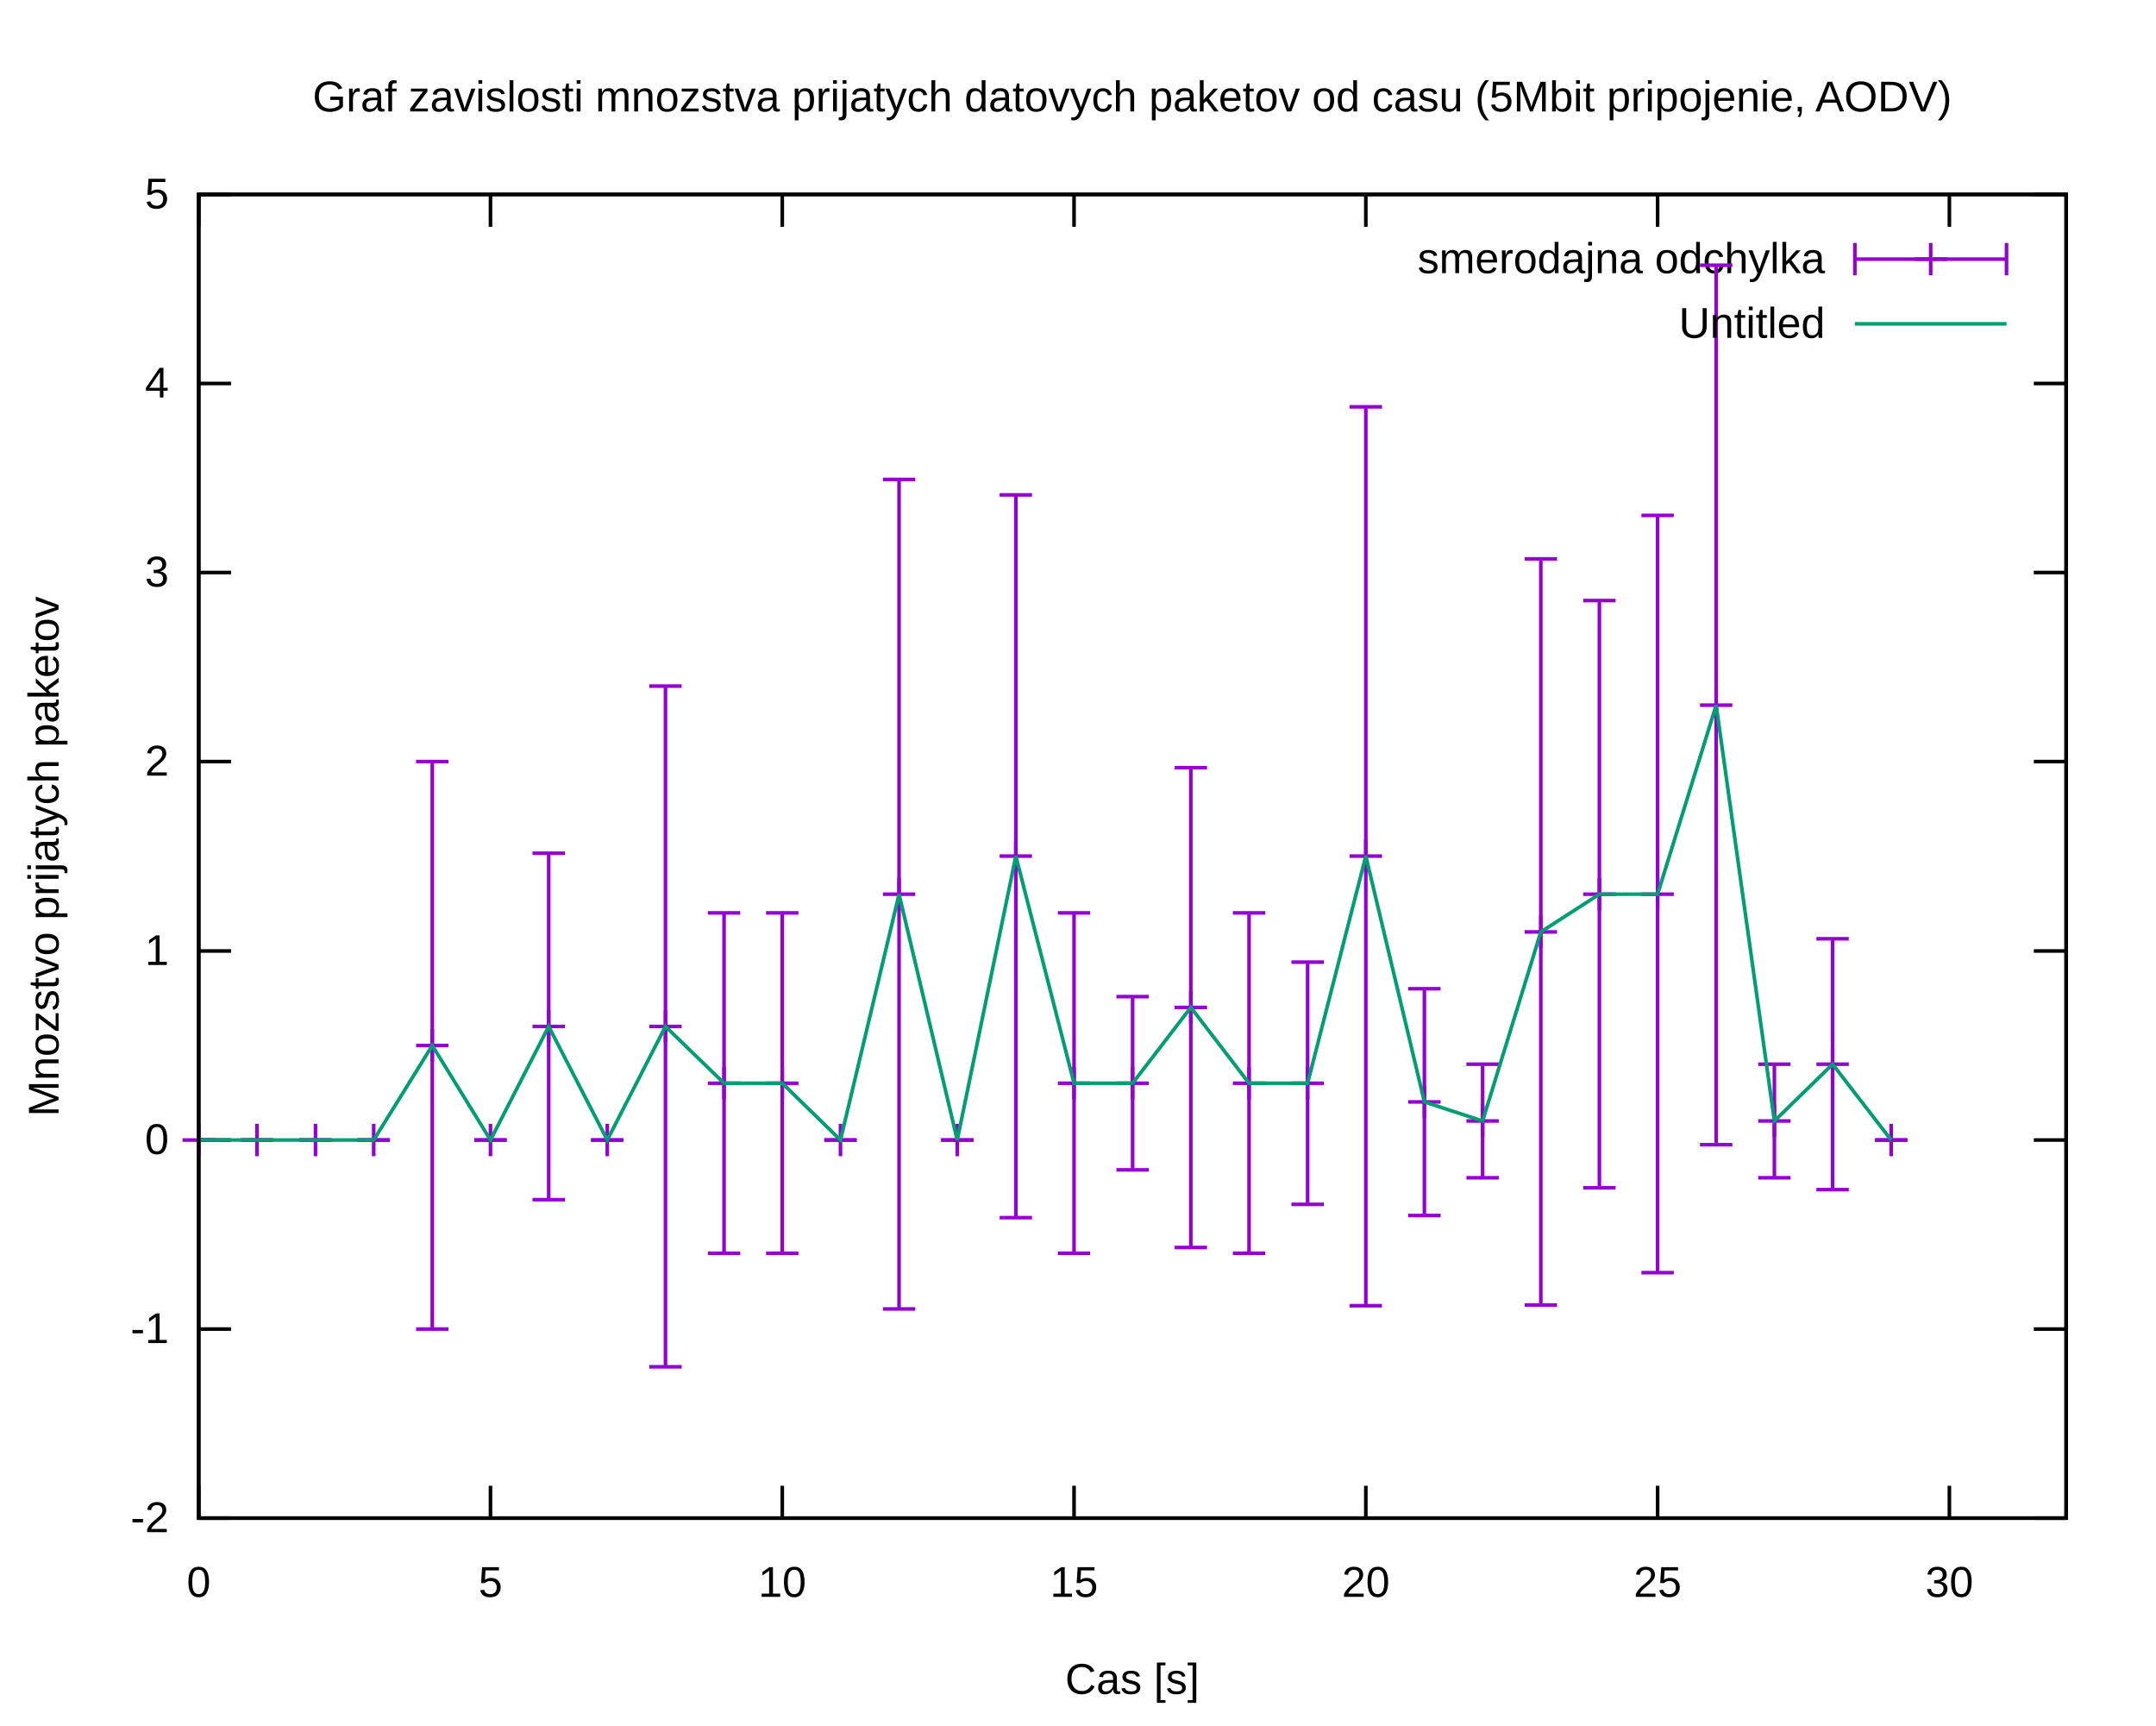
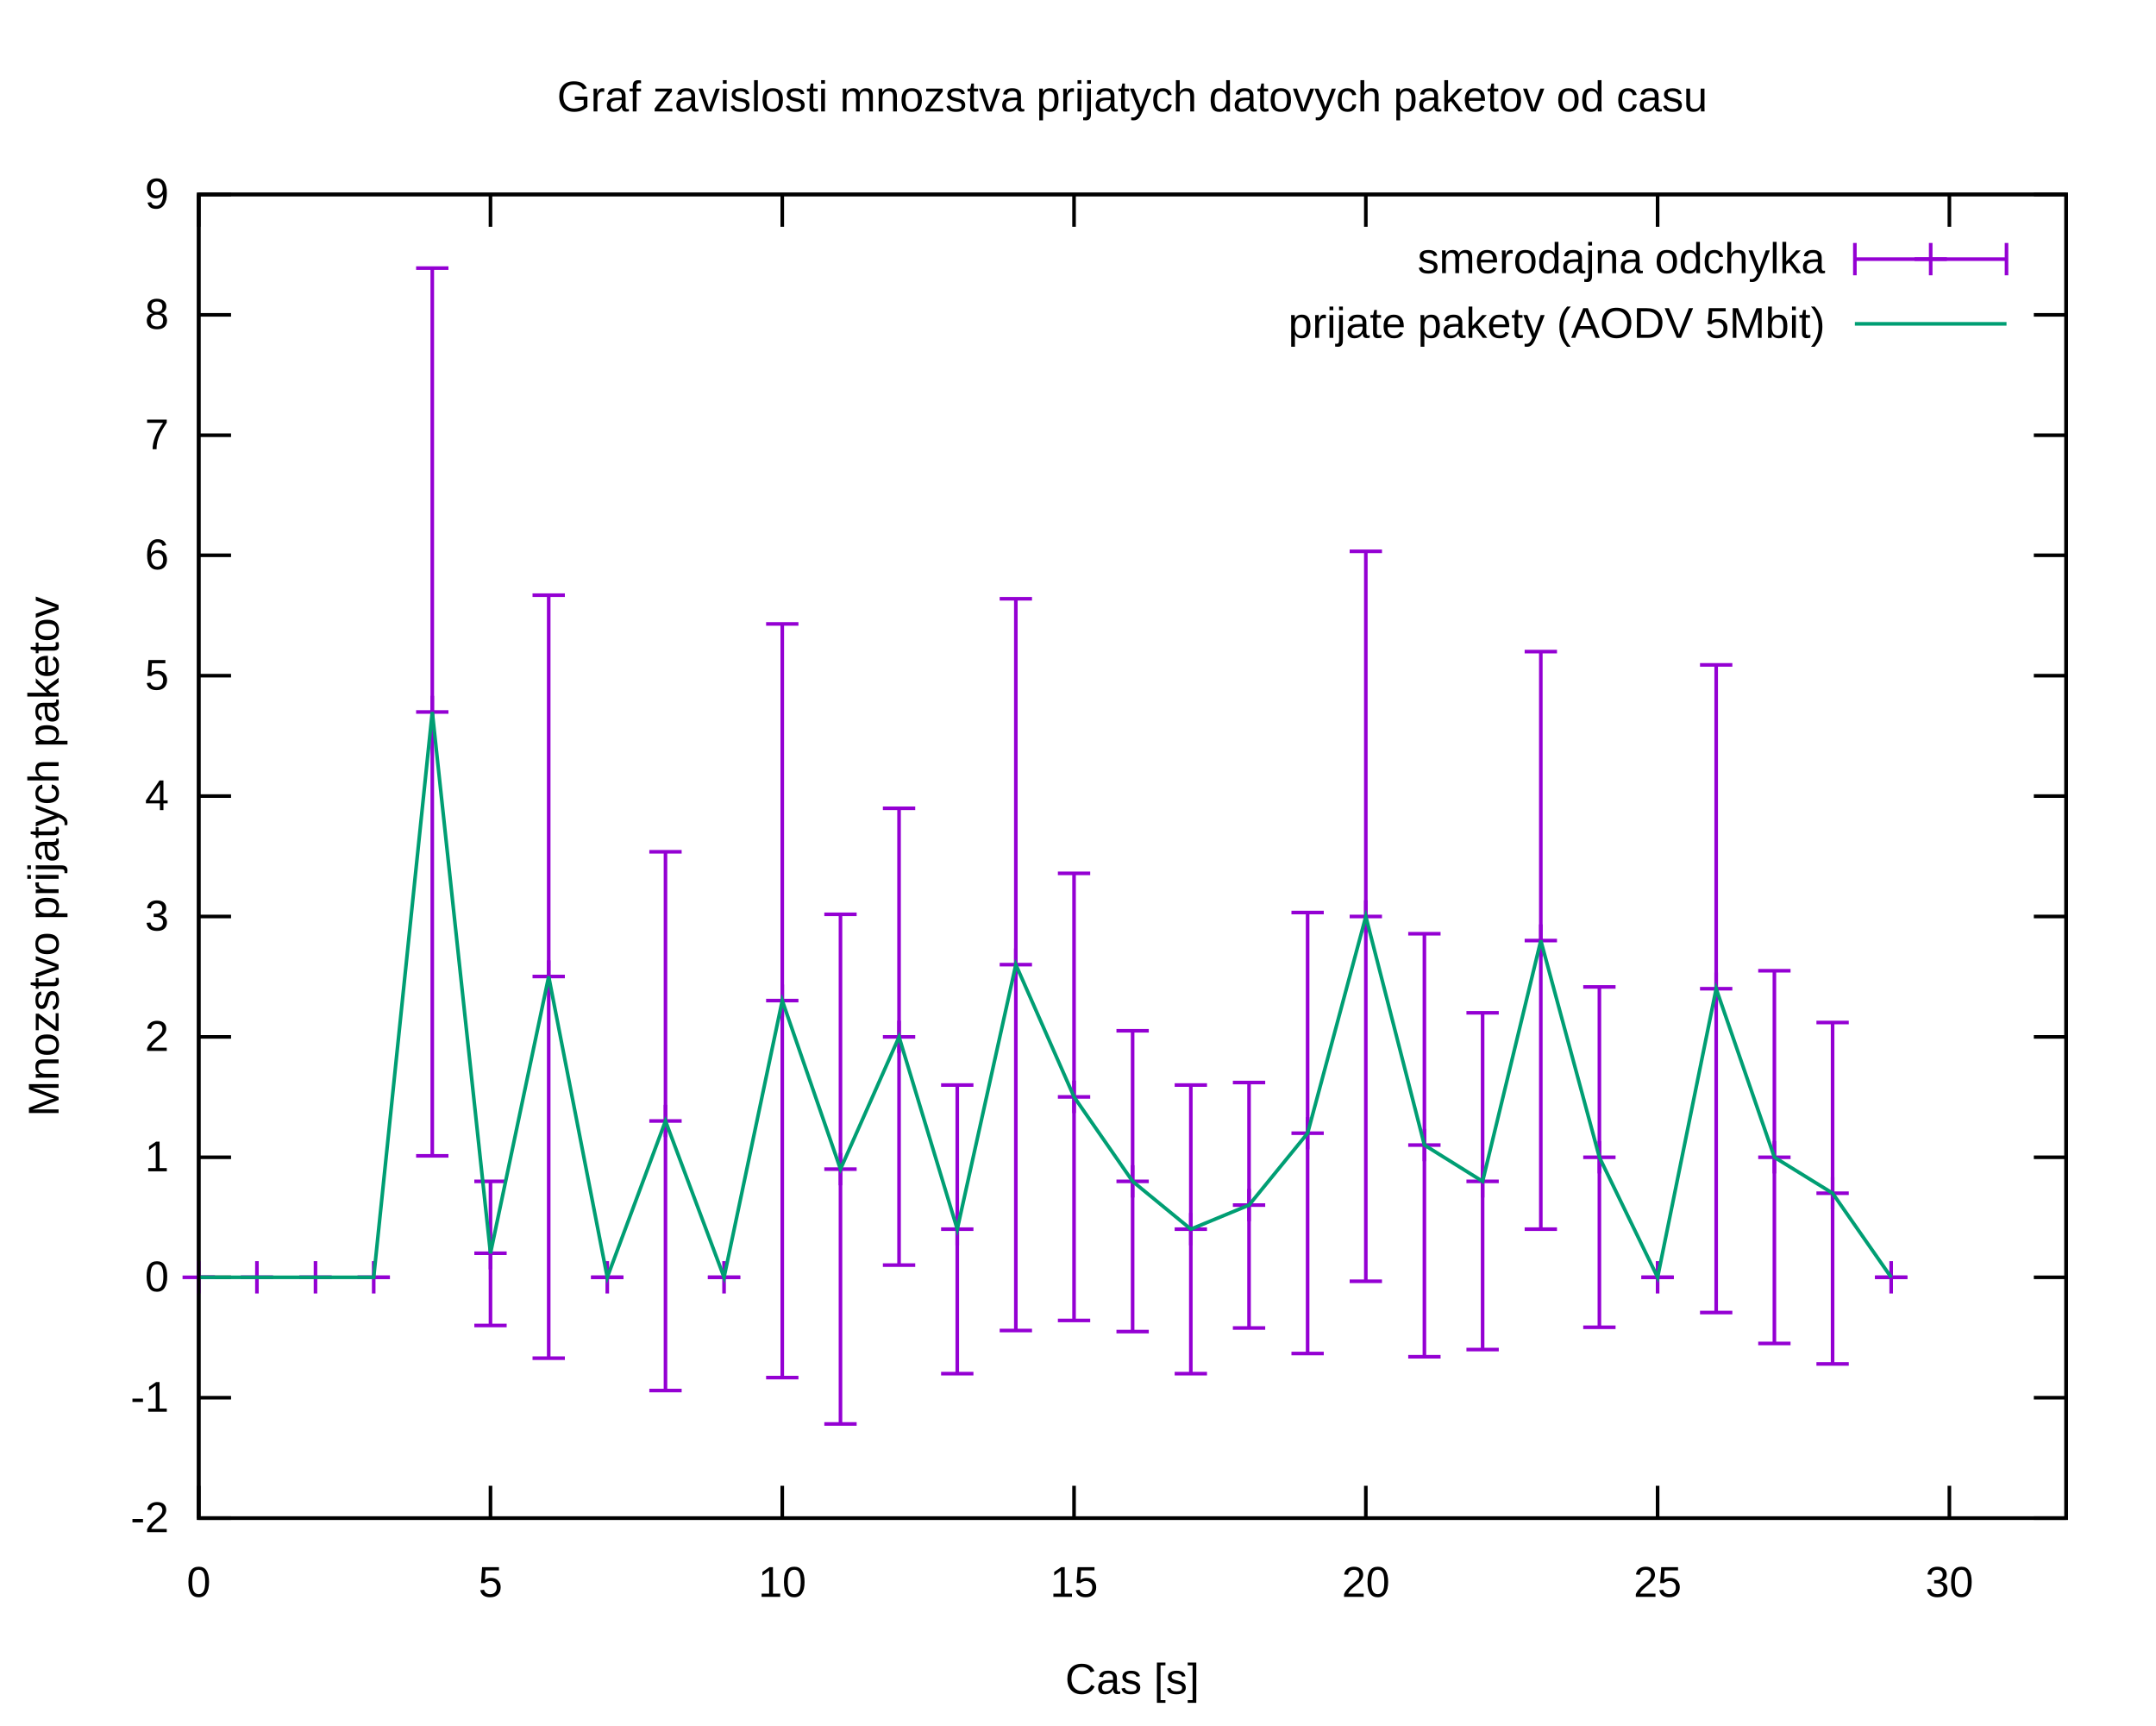
<svg xmlns="http://www.w3.org/2000/svg" xmlns:xlink="http://www.w3.org/1999/xlink" width="600" height="480" viewBox="0 0 600 480">
  <g id="gnuplot_canvas">
    <rect x="0" y="0" width="600" height="480" fill="none" />
    <defs>
      <circle id="gpDot" r="0.5" stroke-width="0.5" stroke="currentColor" />
      <path id="gpPt0" stroke-width="0.222" stroke="currentColor" d="M-1,0 h2 M0,-1 v2" />
      <path id="gpPt1" stroke-width="0.222" stroke="currentColor" d="M-1,-1 L1,1 M1,-1 L-1,1" />
      <path id="gpPt2" stroke-width="0.222" stroke="currentColor" d="M-1,0 L1,0 M0,-1 L0,1 M-1,-1 L1,1 M-1,1 L1,-1" />
      <rect id="gpPt3" stroke-width="0.222" stroke="currentColor" x="-1" y="-1" width="2" height="2" />
      <rect id="gpPt4" stroke-width="0.222" stroke="currentColor" fill="currentColor" x="-1" y="-1" width="2" height="2" />
      <circle id="gpPt5" stroke-width="0.222" stroke="currentColor" cx="0" cy="0" r="1" />
      <use xlink:href="#gpPt5" id="gpPt6" fill="currentColor" stroke="none" />
      <path id="gpPt7" stroke-width="0.222" stroke="currentColor" d="M0,-1.33 L-1.33,0.67 L1.33,0.67 z" />
      <use xlink:href="#gpPt7" id="gpPt8" fill="currentColor" stroke="none" />
      <use xlink:href="#gpPt7" id="gpPt9" stroke="currentColor" transform="rotate(180)" />
      <use xlink:href="#gpPt9" id="gpPt10" fill="currentColor" stroke="none" />
      <use xlink:href="#gpPt3" id="gpPt11" stroke="currentColor" transform="rotate(45)" />
      <use xlink:href="#gpPt11" id="gpPt12" fill="currentColor" stroke="none" />
      <path id="gpPt13" stroke-width="0.222" stroke="currentColor" d="M0,1.330 L1.265,0.411 L0.782,-1.067 L-0.782,-1.076 L-1.265,0.411 z" />
      <use xlink:href="#gpPt13" id="gpPt14" fill="currentColor" stroke="none" />
      <filter id="textbox" filterUnits="objectBoundingBox" x="0" y="0" height="1" width="1">
        <feFlood flood-color="white" flood-opacity="1" result="bgnd" />
        <feComposite in="SourceGraphic" in2="bgnd" operator="atop" />
      </filter>
      <filter id="greybox" filterUnits="objectBoundingBox" x="0" y="0" height="1" width="1">
        <feFlood flood-color="lightgrey" flood-opacity="1" result="grey" />
        <feComposite in="SourceGraphic" in2="grey" operator="atop" />
      </filter>
    </defs>
    <g fill="none" color="white" stroke="currentColor" stroke-width="1.00" stroke-linecap="butt" stroke-linejoin="miter">
</g>
    <g fill="none" color="black" stroke="currentColor" stroke-width="1.00" stroke-linecap="butt" stroke-linejoin="miter">
      <path stroke="black" d="M55.3,422.4 L64.3,422.4 M575.0,422.4 L566.0,422.4  " />
      <g transform="translate(47.0,426.3)" stroke="none" fill="black" font-family="Arial" font-size="12.00" text-anchor="end">
        <text>
          <tspan font-family="Arial">-2</tspan>
        </text>
      </g>
    </g>
    <g fill="none" color="black" stroke="currentColor" stroke-width="1.00" stroke-linecap="butt" stroke-linejoin="miter">
-       <path stroke="black" d="M55.3,369.8 L64.3,369.8 M575.0,369.8 L566.0,369.8  " />
-       <g transform="translate(47.0,373.7)" stroke="none" fill="black" font-family="Arial" font-size="12.00" text-anchor="end">
+       <path stroke="black" d="M55.3,388.9 L64.3,388.9 M575.0,388.9 L566.0,388.9  " />
+       <g transform="translate(47.0,392.8)" stroke="none" fill="black" font-family="Arial" font-size="12.00" text-anchor="end">
        <text>
          <tspan font-family="Arial">-1</tspan>
        </text>
      </g>
    </g>
    <g fill="none" color="black" stroke="currentColor" stroke-width="1.00" stroke-linecap="butt" stroke-linejoin="miter">
-       <path stroke="black" d="M55.3,317.2 L64.3,317.2 M575.0,317.2 L566.0,317.2  " />
-       <g transform="translate(47.0,321.1)" stroke="none" fill="black" font-family="Arial" font-size="12.00" text-anchor="end">
+       <path stroke="black" d="M55.3,355.4 L64.3,355.4 M575.0,355.4 L566.0,355.4  " />
+       <g transform="translate(47.0,359.3)" stroke="none" fill="black" font-family="Arial" font-size="12.00" text-anchor="end">
        <text>
          <tspan font-family="Arial"> 0</tspan>
        </text>
      </g>
    </g>
    <g fill="none" color="black" stroke="currentColor" stroke-width="1.00" stroke-linecap="butt" stroke-linejoin="miter">
-       <path stroke="black" d="M55.3,264.6 L64.3,264.6 M575.0,264.6 L566.0,264.6  " />
-       <g transform="translate(47.0,268.5)" stroke="none" fill="black" font-family="Arial" font-size="12.00" text-anchor="end">
+       <path stroke="black" d="M55.3,322.0 L64.3,322.0 M575.0,322.0 L566.0,322.0  " />
+       <g transform="translate(47.0,325.9)" stroke="none" fill="black" font-family="Arial" font-size="12.00" text-anchor="end">
        <text>
          <tspan font-family="Arial"> 1</tspan>
        </text>
      </g>
    </g>
    <g fill="none" color="black" stroke="currentColor" stroke-width="1.00" stroke-linecap="butt" stroke-linejoin="miter">
-       <path stroke="black" d="M55.3,211.9 L64.3,211.9 M575.0,211.9 L566.0,211.9  " />
-       <g transform="translate(47.0,215.8)" stroke="none" fill="black" font-family="Arial" font-size="12.00" text-anchor="end">
+       <path stroke="black" d="M55.3,288.5 L64.3,288.5 M575.0,288.5 L566.0,288.5  " />
+       <g transform="translate(47.0,292.4)" stroke="none" fill="black" font-family="Arial" font-size="12.00" text-anchor="end">
        <text>
          <tspan font-family="Arial"> 2</tspan>
        </text>
      </g>
    </g>
    <g fill="none" color="black" stroke="currentColor" stroke-width="1.00" stroke-linecap="butt" stroke-linejoin="miter">
-       <path stroke="black" d="M55.3,159.3 L64.3,159.3 M575.0,159.3 L566.0,159.3  " />
-       <g transform="translate(47.0,163.2)" stroke="none" fill="black" font-family="Arial" font-size="12.00" text-anchor="end">
+       <path stroke="black" d="M55.3,255.0 L64.3,255.0 M575.0,255.0 L566.0,255.0  " />
+       <g transform="translate(47.0,258.9)" stroke="none" fill="black" font-family="Arial" font-size="12.00" text-anchor="end">
        <text>
          <tspan font-family="Arial"> 3</tspan>
        </text>
      </g>
    </g>
    <g fill="none" color="black" stroke="currentColor" stroke-width="1.00" stroke-linecap="butt" stroke-linejoin="miter">
-       <path stroke="black" d="M55.3,106.7 L64.3,106.7 M575.0,106.7 L566.0,106.7  " />
-       <g transform="translate(47.0,110.6)" stroke="none" fill="black" font-family="Arial" font-size="12.00" text-anchor="end">
+       <path stroke="black" d="M55.3,221.5 L64.3,221.5 M575.0,221.5 L566.0,221.5  " />
+       <g transform="translate(47.0,225.4)" stroke="none" fill="black" font-family="Arial" font-size="12.00" text-anchor="end">
        <text>
          <tspan font-family="Arial"> 4</tspan>
+         </text>
+       </g>
+     </g>
+     <g fill="none" color="black" stroke="currentColor" stroke-width="1.00" stroke-linecap="butt" stroke-linejoin="miter">
+       <path stroke="black" d="M55.3,188.0 L64.3,188.0 M575.0,188.0 L566.0,188.0  " />
+       <g transform="translate(47.0,191.9)" stroke="none" fill="black" font-family="Arial" font-size="12.00" text-anchor="end">
+         <text>
+           <tspan font-family="Arial"> 5</tspan>
+         </text>
+       </g>
+     </g>
+     <g fill="none" color="black" stroke="currentColor" stroke-width="1.00" stroke-linecap="butt" stroke-linejoin="miter">
+       <path stroke="black" d="M55.3,154.5 L64.3,154.5 M575.0,154.5 L566.0,154.5  " />
+       <g transform="translate(47.0,158.4)" stroke="none" fill="black" font-family="Arial" font-size="12.00" text-anchor="end">
+         <text>
+           <tspan font-family="Arial"> 6</tspan>
+         </text>
+       </g>
+     </g>
+     <g fill="none" color="black" stroke="currentColor" stroke-width="1.00" stroke-linecap="butt" stroke-linejoin="miter">
+       <path stroke="black" d="M55.3,121.1 L64.3,121.1 M575.0,121.1 L566.0,121.1  " />
+       <g transform="translate(47.0,125.0)" stroke="none" fill="black" font-family="Arial" font-size="12.00" text-anchor="end">
+         <text>
+           <tspan font-family="Arial"> 7</tspan>
+         </text>
+       </g>
+     </g>
+     <g fill="none" color="black" stroke="currentColor" stroke-width="1.00" stroke-linecap="butt" stroke-linejoin="miter">
+       <path stroke="black" d="M55.3,87.6 L64.3,87.6 M575.0,87.6 L566.0,87.6  " />
+       <g transform="translate(47.0,91.5)" stroke="none" fill="black" font-family="Arial" font-size="12.00" text-anchor="end">
+         <text>
+           <tspan font-family="Arial"> 8</tspan>
        </text>
      </g>
    </g>
    <g fill="none" color="black" stroke="currentColor" stroke-width="1.00" stroke-linecap="butt" stroke-linejoin="miter">
      <path stroke="black" d="M55.3,54.1 L64.3,54.1 M575.0,54.1 L566.0,54.1  " />
      <g transform="translate(47.0,58.0)" stroke="none" fill="black" font-family="Arial" font-size="12.00" text-anchor="end">
        <text>
-           <tspan font-family="Arial"> 5</tspan>
+           <tspan font-family="Arial"> 9</tspan>
        </text>
      </g>
    </g>
    <g fill="none" color="black" stroke="currentColor" stroke-width="1.00" stroke-linecap="butt" stroke-linejoin="miter">
      <path stroke="black" d="M55.3,422.4 L55.3,413.4 M55.3,54.1 L55.3,63.1  " />
      <g transform="translate(55.3,444.3)" stroke="none" fill="black" font-family="Arial" font-size="12.00" text-anchor="middle">
        <text>
          <tspan font-family="Arial"> 0</tspan>
        </text>
      </g>
    </g>
    <g fill="none" color="black" stroke="currentColor" stroke-width="1.00" stroke-linecap="butt" stroke-linejoin="miter">
      <path stroke="black" d="M136.5,422.4 L136.5,413.4 M136.5,54.1 L136.5,63.1  " />
      <g transform="translate(136.5,444.3)" stroke="none" fill="black" font-family="Arial" font-size="12.00" text-anchor="middle">
        <text>
          <tspan font-family="Arial"> 5</tspan>
        </text>
      </g>
    </g>
    <g fill="none" color="black" stroke="currentColor" stroke-width="1.00" stroke-linecap="butt" stroke-linejoin="miter">
      <path stroke="black" d="M217.7,422.4 L217.7,413.4 M217.7,54.1 L217.7,63.1  " />
      <g transform="translate(217.7,444.3)" stroke="none" fill="black" font-family="Arial" font-size="12.00" text-anchor="middle">
        <text>
          <tspan font-family="Arial"> 10</tspan>
        </text>
      </g>
    </g>
    <g fill="none" color="black" stroke="currentColor" stroke-width="1.00" stroke-linecap="butt" stroke-linejoin="miter">
      <path stroke="black" d="M298.9,422.4 L298.9,413.4 M298.9,54.1 L298.9,63.1  " />
      <g transform="translate(298.9,444.3)" stroke="none" fill="black" font-family="Arial" font-size="12.00" text-anchor="middle">
        <text>
          <tspan font-family="Arial"> 15</tspan>
        </text>
      </g>
    </g>
    <g fill="none" color="black" stroke="currentColor" stroke-width="1.00" stroke-linecap="butt" stroke-linejoin="miter">
      <path stroke="black" d="M380.1,422.4 L380.1,413.4 M380.1,54.1 L380.1,63.1  " />
      <g transform="translate(380.1,444.3)" stroke="none" fill="black" font-family="Arial" font-size="12.00" text-anchor="middle">
        <text>
          <tspan font-family="Arial"> 20</tspan>
        </text>
      </g>
    </g>
    <g fill="none" color="black" stroke="currentColor" stroke-width="1.00" stroke-linecap="butt" stroke-linejoin="miter">
      <path stroke="black" d="M461.3,422.4 L461.3,413.4 M461.3,54.1 L461.3,63.1  " />
      <g transform="translate(461.3,444.3)" stroke="none" fill="black" font-family="Arial" font-size="12.00" text-anchor="middle">
        <text>
          <tspan font-family="Arial"> 25</tspan>
        </text>
      </g>
    </g>
    <g fill="none" color="black" stroke="currentColor" stroke-width="1.00" stroke-linecap="butt" stroke-linejoin="miter">
      <path stroke="black" d="M542.5,422.4 L542.5,413.4 M542.5,54.1 L542.5,63.1  " />
      <g transform="translate(542.5,444.3)" stroke="none" fill="black" font-family="Arial" font-size="12.00" text-anchor="middle">
        <text>
          <tspan font-family="Arial"> 30</tspan>
        </text>
      </g>
    </g>
    <g fill="none" color="black" stroke="currentColor" stroke-width="1.00" stroke-linecap="butt" stroke-linejoin="miter">
</g>
    <g fill="none" color="black" stroke="currentColor" stroke-width="1.00" stroke-linecap="butt" stroke-linejoin="miter">
      <path stroke="black" d="M55.3,54.1 L55.3,422.4 L575.0,422.4 L575.0,54.1 L55.3,54.1 Z  " />
    </g>
    <g fill="none" color="black" stroke="currentColor" stroke-width="1.00" stroke-linecap="butt" stroke-linejoin="miter">
      <g transform="translate(16.3,238.3) rotate(270)" stroke="none" fill="black" font-family="Arial" font-size="12.00" text-anchor="middle">
        <text>
          <tspan font-family="Arial">Mnozstvo prijatych paketov</tspan>
        </text>
      </g>
    </g>
    <g fill="none" color="black" stroke="currentColor" stroke-width="1.00" stroke-linecap="butt" stroke-linejoin="miter">
      <g transform="translate(315.1,471.3)" stroke="none" fill="black" font-family="Arial" font-size="12.00" text-anchor="middle">
        <text>
          <tspan font-family="Arial">Cas [s]</tspan>
        </text>
      </g>
    </g>
    <g fill="none" color="black" stroke="currentColor" stroke-width="1.00" stroke-linecap="butt" stroke-linejoin="miter">
      <g transform="translate(315.1,31.0)" stroke="none" fill="black" font-family="Arial" font-size="12.00" text-anchor="middle">
        <text>
-           <tspan font-family="Arial">Graf zavislosti mnozstva prijatych datovych paketov od casu (5Mbit pripojenie, AODV)</tspan>
+           <tspan font-family="Arial">Graf zavislosti mnozstva prijatych datovych paketov od casu</tspan>
        </text>
      </g>
    </g>
    <g id="gnuplot_plot_1">
      <g fill="none" color="black" stroke="currentColor" stroke-width="1.00" stroke-linecap="butt" stroke-linejoin="miter">
        <g transform="translate(507.9,76.0)" stroke="none" fill="black" font-family="Arial" font-size="12.00" text-anchor="end">
          <text>
            <tspan font-family="Arial">smerodajna odchylka</tspan>
          </text>
        </g>
      </g>
      <g fill="none" color="black" stroke="currentColor" stroke-width="1.00" stroke-linecap="butt" stroke-linejoin="miter">
-         <path stroke="rgb(148,   0, 211)" d="M516.2,72.1 L558.4,72.1 M516.2,67.6 L516.2,76.6 M558.4,67.6 L558.4,76.6 M55.3,317.2 L59.8,317.2   M55.3,317.2 L59.8,317.2 M71.5,317.2 M67.0,317.2 L76.0,317.2 M67.0,317.2 L76.0,317.2 M87.8,317.2   M83.3,317.2 L92.3,317.2 M83.3,317.2 L92.3,317.2 M104.0,317.2 M99.5,317.2 L108.5,317.2 M99.5,317.2   L108.5,317.2 M120.3,369.8 L120.3,211.9 M115.8,369.8 L124.8,369.8 M115.8,211.9 L124.8,211.9 M136.5,317.2   M132.0,317.2 L141.0,317.2 M132.0,317.2 L141.0,317.2 M152.7,333.8 L152.7,237.4 M148.2,333.8 L157.2,333.8   M148.2,237.4 L157.2,237.4 M169.0,317.2 M164.5,317.2 L173.5,317.2 M164.5,317.2 L173.5,317.2 M185.2,380.3   L185.2,190.9 M180.7,380.3 L189.7,380.3 M180.7,190.9 L189.7,190.9 M201.5,348.7 L201.5,254.0 M197.0,348.7   L206.0,348.7 M197.0,254.0 L206.0,254.0 M217.7,348.7 L217.7,254.0 M213.2,348.7 L222.2,348.7 M213.2,254.0   L222.2,254.0 M233.9,317.2 M229.4,317.2 L238.4,317.2 M229.4,317.2 L238.4,317.2 M250.2,364.2 L250.2,133.4   M245.7,364.2 L254.7,364.2 M245.7,133.4 L254.7,133.4 M266.4,317.2 M261.9,317.2 L270.9,317.2 M261.9,317.2   L270.9,317.2 M282.7,338.8 L282.7,137.7 M278.2,338.8 L287.2,338.8 M278.2,137.7 L287.2,137.7 M298.9,348.7   L298.9,254.0 M294.4,348.7 L303.4,348.7 M294.4,254.0 L303.4,254.0 M315.2,325.5 L315.2,277.3 M310.7,325.5   L319.7,325.5 M310.7,277.3 L319.7,277.3 M331.4,347.1 L331.4,213.6 M326.9,347.1 L335.9,347.1 M326.9,213.6   L335.9,213.6 M347.6,348.7 L347.6,254.0 M343.1,348.7 L352.1,348.7 M343.1,254.0 L352.1,254.0 M363.9,335.1   L363.9,267.7 M359.4,335.1 L368.4,335.1 M359.4,267.7 L368.4,267.7 M380.1,363.3 L380.1,113.2 M375.6,363.3   L384.6,363.3 M375.6,113.2 L384.6,113.2 M396.4,338.2 L396.4,275.1 M391.9,338.2 L400.9,338.2 M391.9,275.1   L400.9,275.1 M412.6,327.7 L412.6,296.1 M408.1,327.7 L417.1,327.7 M408.1,296.1 L417.1,296.1 M428.8,363.1   L428.8,155.5 M424.3,363.1 L433.3,363.1 M424.3,155.5 L433.3,155.5 M445.1,330.5 L445.1,167.1 M440.6,330.5   L449.6,330.5 M440.6,167.1 L449.6,167.1 M461.3,354.1 L461.3,143.4 M456.8,354.1 L465.8,354.1 M456.8,143.4   L465.8,143.4 M477.6,318.5 L477.6,73.8 M473.1,318.5 L482.1,318.5 M473.1,73.8 L482.1,73.8 M493.8,327.7   L493.8,296.1 M489.3,327.7 L498.3,327.7 M489.3,296.1 L498.3,296.1 M510.0,331.0 L510.0,261.2 M505.5,331.0   L514.5,331.0 M505.5,261.2 L514.5,261.2 M526.3,317.2 M521.8,317.2 L530.8,317.2 M521.8,317.2 L530.8,317.2    " />
-         <use xlink:href="#gpPt0" transform="translate(55.3,317.2) scale(4.50)" color="rgb(148,   0, 211)" />
-         <use xlink:href="#gpPt0" transform="translate(71.5,317.2) scale(4.50)" color="rgb(148,   0, 211)" />
-         <use xlink:href="#gpPt0" transform="translate(87.8,317.2) scale(4.50)" color="rgb(148,   0, 211)" />
-         <use xlink:href="#gpPt0" transform="translate(104.0,317.2) scale(4.50)" color="rgb(148,   0, 211)" />
-         <use xlink:href="#gpPt0" transform="translate(120.3,290.9) scale(4.50)" color="rgb(148,   0, 211)" />
-         <use xlink:href="#gpPt0" transform="translate(136.5,317.2) scale(4.50)" color="rgb(148,   0, 211)" />
-         <use xlink:href="#gpPt0" transform="translate(152.7,285.6) scale(4.50)" color="rgb(148,   0, 211)" />
-         <use xlink:href="#gpPt0" transform="translate(169.0,317.2) scale(4.50)" color="rgb(148,   0, 211)" />
-         <use xlink:href="#gpPt0" transform="translate(185.2,285.6) scale(4.50)" color="rgb(148,   0, 211)" />
-         <use xlink:href="#gpPt0" transform="translate(201.5,301.4) scale(4.50)" color="rgb(148,   0, 211)" />
-         <use xlink:href="#gpPt0" transform="translate(217.7,301.4) scale(4.50)" color="rgb(148,   0, 211)" />
-         <use xlink:href="#gpPt0" transform="translate(233.9,317.2) scale(4.50)" color="rgb(148,   0, 211)" />
-         <use xlink:href="#gpPt0" transform="translate(250.2,248.8) scale(4.50)" color="rgb(148,   0, 211)" />
-         <use xlink:href="#gpPt0" transform="translate(266.4,317.2) scale(4.50)" color="rgb(148,   0, 211)" />
-         <use xlink:href="#gpPt0" transform="translate(282.7,238.2) scale(4.50)" color="rgb(148,   0, 211)" />
-         <use xlink:href="#gpPt0" transform="translate(298.9,301.4) scale(4.50)" color="rgb(148,   0, 211)" />
-         <use xlink:href="#gpPt0" transform="translate(315.2,301.4) scale(4.50)" color="rgb(148,   0, 211)" />
-         <use xlink:href="#gpPt0" transform="translate(331.4,280.3) scale(4.50)" color="rgb(148,   0, 211)" />
-         <use xlink:href="#gpPt0" transform="translate(347.6,301.4) scale(4.50)" color="rgb(148,   0, 211)" />
-         <use xlink:href="#gpPt0" transform="translate(363.9,301.4) scale(4.50)" color="rgb(148,   0, 211)" />
-         <use xlink:href="#gpPt0" transform="translate(380.1,238.2) scale(4.50)" color="rgb(148,   0, 211)" />
-         <use xlink:href="#gpPt0" transform="translate(396.4,306.6) scale(4.50)" color="rgb(148,   0, 211)" />
-         <use xlink:href="#gpPt0" transform="translate(412.6,311.9) scale(4.50)" color="rgb(148,   0, 211)" />
-         <use xlink:href="#gpPt0" transform="translate(428.8,259.3) scale(4.50)" color="rgb(148,   0, 211)" />
-         <use xlink:href="#gpPt0" transform="translate(445.1,248.8) scale(4.50)" color="rgb(148,   0, 211)" />
-         <use xlink:href="#gpPt0" transform="translate(461.3,248.8) scale(4.50)" color="rgb(148,   0, 211)" />
-         <use xlink:href="#gpPt0" transform="translate(477.6,196.2) scale(4.50)" color="rgb(148,   0, 211)" />
-         <use xlink:href="#gpPt0" transform="translate(493.8,311.9) scale(4.50)" color="rgb(148,   0, 211)" />
-         <use xlink:href="#gpPt0" transform="translate(510.0,296.1) scale(4.50)" color="rgb(148,   0, 211)" />
-         <use xlink:href="#gpPt0" transform="translate(526.3,317.2) scale(4.50)" color="rgb(148,   0, 211)" />
+         <path stroke="rgb(148,   0, 211)" d="M516.2,72.1 L558.4,72.1 M516.2,67.6 L516.2,76.6 M558.4,67.6 L558.4,76.6 M55.3,355.4 L59.8,355.4   M55.3,355.4 L59.8,355.4 M71.5,355.4 M67.0,355.4 L76.0,355.4 M67.0,355.4 L76.0,355.4 M87.8,355.4   M83.3,355.4 L92.3,355.4 M83.3,355.4 L92.3,355.4 M104.0,355.4 M99.5,355.4 L108.5,355.4 M99.5,355.4   L108.5,355.4 M120.3,321.6 L120.3,74.6 M115.8,321.6 L124.8,321.6 M115.8,74.6 L124.8,74.6 M136.5,368.8   L136.5,328.7 M132.0,368.8 L141.0,368.8 M132.0,328.7 L141.0,328.7 M152.7,377.9 L152.7,165.6 M148.2,377.9   L157.2,377.9 M148.2,165.6 L157.2,165.6 M169.0,355.4 M164.5,355.4 L173.5,355.4 M164.5,355.4 L173.5,355.4   M185.2,386.9 L185.2,237.0 M180.7,386.9 L189.7,386.9 M180.7,237.0 L189.7,237.0 M201.5,355.4 M197.0,355.4   L206.0,355.4 M197.0,355.4 L206.0,355.4 M217.7,383.3 L217.7,173.6 M213.2,383.3 L222.2,383.3 M213.2,173.6   L222.2,173.6 M233.9,396.2 L233.9,254.4 M229.4,396.2 L238.4,396.2 M229.4,254.4 L238.4,254.4 M250.2,352.0   L250.2,224.9 M245.7,352.0 L254.7,352.0 M245.7,224.9 L254.7,224.9 M266.4,382.2 L266.4,301.9 M261.9,382.2   L270.9,382.2 M261.9,301.9 L270.9,301.9 M282.7,370.2 L282.7,166.6 M278.2,370.2 L287.2,370.2 M278.2,166.6   L287.2,166.6 M298.9,367.4 L298.9,243.0 M294.4,367.4 L303.4,367.4 M294.4,243.0 L303.4,243.0 M315.2,370.5   L315.2,286.8 M310.7,370.5 L319.7,370.5 M310.7,286.8 L319.7,286.8 M331.4,382.2 L331.4,301.9 M326.9,382.2   L335.9,382.2 M326.9,301.9 L335.9,301.9 M347.6,369.5 L347.6,301.2 M343.1,369.5 L352.1,369.5 M343.1,301.2   L352.1,301.2 M363.9,376.6 L363.9,253.9 M359.4,376.6 L368.4,376.6 M359.4,253.9 L368.4,253.9 M380.1,356.5   L380.1,153.4 M375.6,356.5 L384.6,356.5 M375.6,153.4 L384.6,153.4 M396.4,377.5 L396.4,259.8 M391.9,377.5   L400.9,377.5 M391.9,259.8 L400.9,259.8 M412.6,375.5 L412.6,281.8 M408.1,375.5 L417.1,375.5 M408.1,281.8   L417.1,281.8 M428.8,342.0 L428.8,181.3 M424.3,342.0 L433.3,342.0 M424.3,181.3 L433.3,181.3 M445.1,369.3   L445.1,274.6 M440.6,369.3 L449.6,369.3 M440.6,274.6 L449.6,274.6 M461.3,355.4 M456.8,355.4 L465.8,355.4   M456.8,355.4 L465.8,355.4 M477.6,365.2 L477.6,185.0 M473.1,365.2 L482.1,365.2 M473.1,185.0 L482.1,185.0   M493.8,373.8 L493.8,270.1 M489.3,373.8 L498.3,373.8 M489.3,270.1 L498.3,270.1 M510.0,379.5 L510.0,284.5   M505.5,379.5 L514.5,379.5 M505.5,284.5 L514.5,284.5 M526.3,355.4 M521.8,355.4 L530.8,355.4 M521.8,355.4   L530.8,355.4  " />
+         <use xlink:href="#gpPt0" transform="translate(55.3,355.4) scale(4.50)" color="rgb(148,   0, 211)" />
+         <use xlink:href="#gpPt0" transform="translate(71.5,355.4) scale(4.50)" color="rgb(148,   0, 211)" />
+         <use xlink:href="#gpPt0" transform="translate(87.8,355.4) scale(4.50)" color="rgb(148,   0, 211)" />
+         <use xlink:href="#gpPt0" transform="translate(104.0,355.4) scale(4.50)" color="rgb(148,   0, 211)" />
+         <use xlink:href="#gpPt0" transform="translate(120.3,198.1) scale(4.50)" color="rgb(148,   0, 211)" />
+         <use xlink:href="#gpPt0" transform="translate(136.5,348.7) scale(4.50)" color="rgb(148,   0, 211)" />
+         <use xlink:href="#gpPt0" transform="translate(152.7,271.7) scale(4.50)" color="rgb(148,   0, 211)" />
+         <use xlink:href="#gpPt0" transform="translate(169.0,355.4) scale(4.50)" color="rgb(148,   0, 211)" />
+         <use xlink:href="#gpPt0" transform="translate(185.2,311.9) scale(4.50)" color="rgb(148,   0, 211)" />
+         <use xlink:href="#gpPt0" transform="translate(201.5,355.4) scale(4.50)" color="rgb(148,   0, 211)" />
+         <use xlink:href="#gpPt0" transform="translate(217.7,278.4) scale(4.50)" color="rgb(148,   0, 211)" />
+         <use xlink:href="#gpPt0" transform="translate(233.9,325.3) scale(4.50)" color="rgb(148,   0, 211)" />
+         <use xlink:href="#gpPt0" transform="translate(250.2,288.5) scale(4.50)" color="rgb(148,   0, 211)" />
+         <use xlink:href="#gpPt0" transform="translate(266.4,342.0) scale(4.50)" color="rgb(148,   0, 211)" />
+         <use xlink:href="#gpPt0" transform="translate(282.7,268.4) scale(4.50)" color="rgb(148,   0, 211)" />
+         <use xlink:href="#gpPt0" transform="translate(298.9,305.2) scale(4.50)" color="rgb(148,   0, 211)" />
+         <use xlink:href="#gpPt0" transform="translate(315.2,328.7) scale(4.50)" color="rgb(148,   0, 211)" />
+         <use xlink:href="#gpPt0" transform="translate(331.4,342.0) scale(4.50)" color="rgb(148,   0, 211)" />
+         <use xlink:href="#gpPt0" transform="translate(347.6,335.3) scale(4.50)" color="rgb(148,   0, 211)" />
+         <use xlink:href="#gpPt0" transform="translate(363.9,315.3) scale(4.50)" color="rgb(148,   0, 211)" />
+         <use xlink:href="#gpPt0" transform="translate(380.1,255.0) scale(4.50)" color="rgb(148,   0, 211)" />
+         <use xlink:href="#gpPt0" transform="translate(396.4,318.6) scale(4.50)" color="rgb(148,   0, 211)" />
+         <use xlink:href="#gpPt0" transform="translate(412.6,328.7) scale(4.50)" color="rgb(148,   0, 211)" />
+         <use xlink:href="#gpPt0" transform="translate(428.8,261.7) scale(4.50)" color="rgb(148,   0, 211)" />
+         <use xlink:href="#gpPt0" transform="translate(445.1,322.0) scale(4.50)" color="rgb(148,   0, 211)" />
+         <use xlink:href="#gpPt0" transform="translate(461.3,355.4) scale(4.50)" color="rgb(148,   0, 211)" />
+         <use xlink:href="#gpPt0" transform="translate(477.6,275.1) scale(4.50)" color="rgb(148,   0, 211)" />
+         <use xlink:href="#gpPt0" transform="translate(493.8,322.0) scale(4.50)" color="rgb(148,   0, 211)" />
+         <use xlink:href="#gpPt0" transform="translate(510.0,332.0) scale(4.50)" color="rgb(148,   0, 211)" />
+         <use xlink:href="#gpPt0" transform="translate(526.3,355.4) scale(4.50)" color="rgb(148,   0, 211)" />
        <use xlink:href="#gpPt0" transform="translate(537.3,72.1) scale(4.50)" color="rgb(148,   0, 211)" />
      </g>
    </g>
    <g id="gnuplot_plot_2">
      <g fill="none" color="black" stroke="currentColor" stroke-width="1.00" stroke-linecap="butt" stroke-linejoin="miter">
        <g transform="translate(507.9,94.0)" stroke="none" fill="black" font-family="Arial" font-size="12.00" text-anchor="end">
          <text>
-             <tspan font-family="Arial">Untitled</tspan>
+             <tspan font-family="Arial">prijate pakety (AODV 5Mbit)</tspan>
          </text>
        </g>
      </g>
      <g fill="none" color="black" stroke="currentColor" stroke-width="1.00" stroke-linecap="butt" stroke-linejoin="miter">
-         <path stroke="rgb(  0, 158, 115)" d="M516.2,90.1 L558.4,90.1 M55.3,317.2 L71.5,317.2 L87.8,317.2 L104.0,317.2 L120.3,290.9 L136.5,317.2   L152.7,285.6 L169.0,317.2 L185.2,285.6 L201.5,301.4 L217.7,301.4 L233.9,317.2 L250.2,248.8 L266.4,317.2   L282.7,238.2 L298.9,301.4 L315.2,301.4 L331.4,280.3 L347.6,301.4 L363.9,301.4 L380.1,238.2 L396.4,306.6   L412.6,311.9 L428.8,259.3 L445.1,248.8 L461.3,248.8 L477.6,196.2 L493.8,311.9 L510.0,296.1 L526.3,317.2    " />
+         <path stroke="rgb(  0, 158, 115)" d="M516.2,90.1 L558.4,90.1 M55.3,355.4 L71.5,355.4 L87.8,355.4 L104.0,355.4 L120.3,198.1 L136.5,348.7   L152.7,271.7 L169.0,355.4 L185.2,311.9 L201.5,355.4 L217.7,278.4 L233.9,325.3 L250.2,288.5 L266.4,342.0   L282.7,268.4 L298.9,305.2 L315.2,328.7 L331.4,342.0 L347.6,335.3 L363.9,315.3 L380.1,255.0 L396.4,318.6   L412.6,328.7 L428.8,261.7 L445.1,322.0 L461.3,355.4 L477.6,275.1 L493.8,322.0 L510.0,332.0 L526.3,355.4    " />
      </g>
    </g>
    <g fill="none" color="white" stroke="rgb(  0, 158, 115)" stroke-width="2.00" stroke-linecap="butt" stroke-linejoin="miter">
</g>
    <g fill="none" color="black" stroke="currentColor" stroke-width="2.00" stroke-linecap="butt" stroke-linejoin="miter">
</g>
    <g fill="none" color="black" stroke="black" stroke-width="1.00" stroke-linecap="butt" stroke-linejoin="miter">
</g>
    <g fill="none" color="black" stroke="currentColor" stroke-width="1.00" stroke-linecap="butt" stroke-linejoin="miter">
      <path stroke="black" d="M55.3,54.1 L55.3,422.4 L575.0,422.4 L575.0,54.1 L55.3,54.1 Z  " />
    </g>
    <g fill="none" color="black" stroke="currentColor" stroke-width="1.00" stroke-linecap="butt" stroke-linejoin="miter">
</g>
  </g>
</svg>
